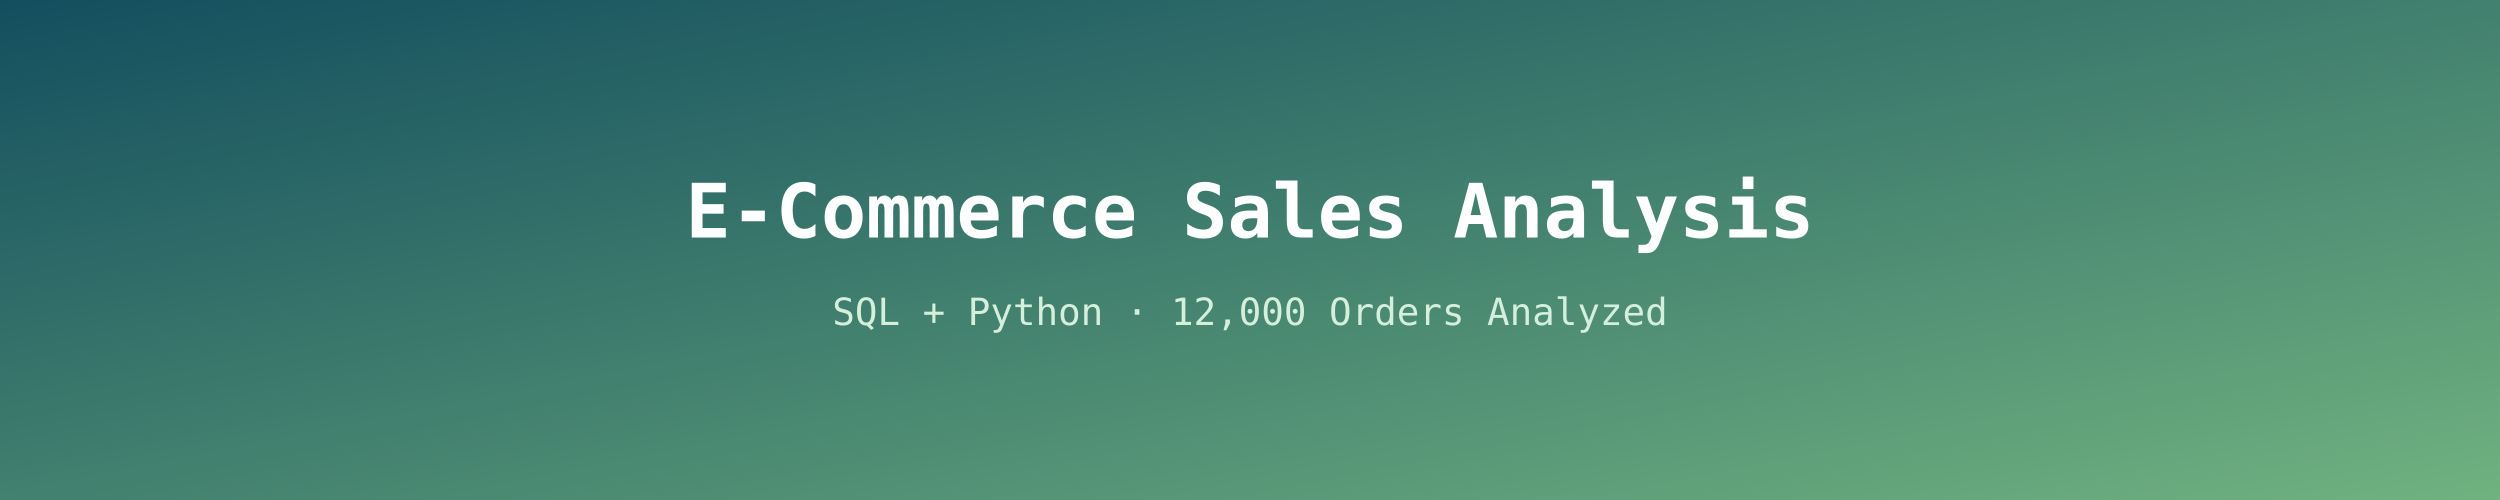
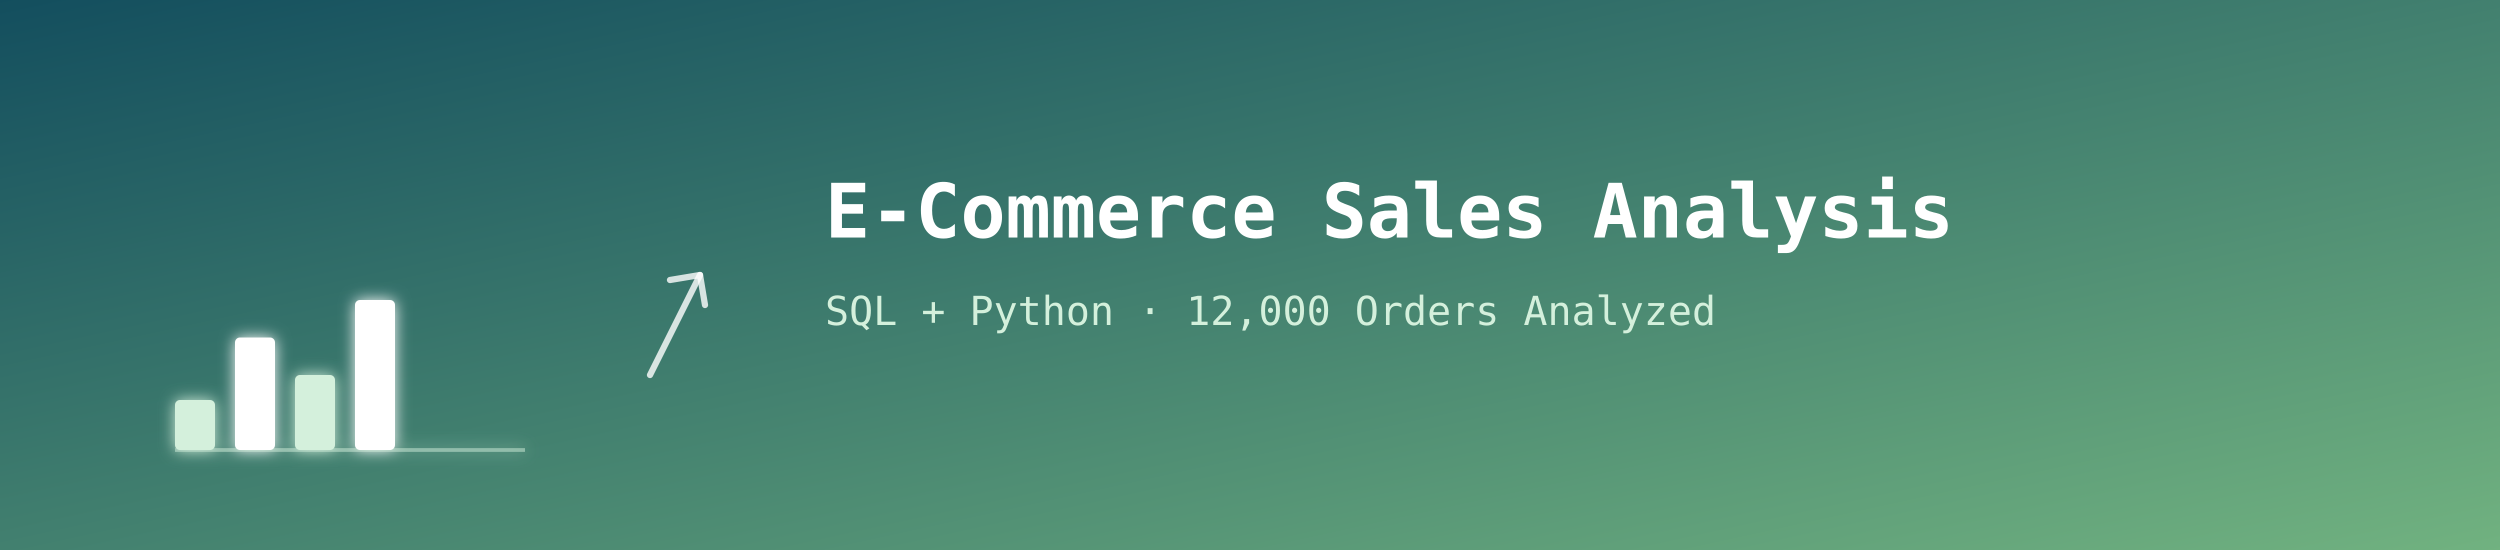
- <svg xmlns="http://www.w3.org/2000/svg" width="1000" height="200" viewBox="0 0 1000 200">
+ <svg xmlns="http://www.w3.org/2000/svg" width="1000" height="220" viewBox="0 0 1000 220">
  <defs>
    <linearGradient id="bg" x1="0%" y1="0%" x2="100%" y2="100%">
-       <stop offset="0%" stop-color="#134E5E" />
-       <stop offset="100%" stop-color="#71B280" />
+       <stop offset="0%" stop-color="#134E5E">
+         <animate attributeName="stop-color" values="#134E5E;#186270;#134E5E" dur="6s" repeatCount="indefinite" />
+       </stop>
+       <stop offset="100%" stop-color="#71B280">
+         <animate attributeName="stop-color" values="#71B280;#84c491;#71B280" dur="6s" repeatCount="indefinite" />
+       </stop>
    </linearGradient>
+     <filter id="glow" x="-50%" y="-50%" width="200%" height="200%">
+       <feGaussianBlur stdDeviation="3" result="b" />
+       <feMerge>
+         <feMergeNode in="b" />
+         <feMergeNode in="SourceGraphic" />
+       </feMerge>
+     </filter>
  </defs>
-   <rect width="1000" height="200" fill="url(#bg)" />
-   <text x="500" y="95" font-family="Fira Code, monospace" font-size="30" font-weight="700" fill="#ffffff" text-anchor="middle">E-Commerce Sales Analysis</text>
-   <text x="500" y="130" font-family="Fira Code, monospace" font-size="15" fill="#d4f0dc" text-anchor="middle">SQL + Python · 12,000 Orders Analyzed</text>
+   <rect width="1000" height="220" fill="url(#bg)" />
+   <g transform="translate(70,180)" filter="url(#glow)">
+     <line x1="0" y1="0" x2="140" y2="0" stroke="#d4f0dc" stroke-width="1.5" opacity="0.5" />
+     <rect x="0" y="-20" width="16" height="20" rx="2" fill="#d4f0dc">
+       <animate attributeName="height" values="20;40;20" dur="2.6s" repeatCount="indefinite" />
+       <animate attributeName="y" values="-20;-40;-20" dur="2.6s" repeatCount="indefinite" />
+     </rect>
+     <rect x="24" y="-45" width="16" height="45" rx="2" fill="#ffffff">
+       <animate attributeName="height" values="45;65;45" dur="2.6s" begin="0.3s" repeatCount="indefinite" />
+       <animate attributeName="y" values="-45;-65;-45" dur="2.6s" begin="0.3s" repeatCount="indefinite" />
+     </rect>
+     <rect x="48" y="-30" width="16" height="30" rx="2" fill="#d4f0dc">
+       <animate attributeName="height" values="30;55;30" dur="2.6s" begin="0.6s" repeatCount="indefinite" />
+       <animate attributeName="y" values="-30;-55;-30" dur="2.6s" begin="0.6s" repeatCount="indefinite" />
+     </rect>
+     <rect x="72" y="-60" width="16" height="60" rx="2" fill="#ffffff">
+       <animate attributeName="height" values="60;80;60" dur="2.6s" begin="0.9s" repeatCount="indefinite" />
+       <animate attributeName="y" values="-60;-80;-60" dur="2.6s" begin="0.9s" repeatCount="indefinite" />
+     </rect>
+   </g>
+   <path d="M 260 150 L 280 110" stroke="#ffffff" stroke-width="2.5" stroke-linecap="round" opacity="0.8">
+     <animate attributeName="opacity" values="0.4;0.9;0.4" dur="2.6s" repeatCount="indefinite" />
+   </path>
+   <path d="M 268 112 L 280 110 L 282 122" fill="none" stroke="#ffffff" stroke-width="2.5" stroke-linecap="round" stroke-linejoin="round" opacity="0.8">
+     <animate attributeName="opacity" values="0.4;0.9;0.4" dur="2.6s" repeatCount="indefinite" />
+   </path>
+   <text x="330" y="95" font-family="Fira Code, monospace" font-size="30" font-weight="700" fill="#ffffff">E-Commerce Sales Analysis</text>
+   <text x="330" y="130" font-family="Fira Code, monospace" font-size="16" fill="#d4f0dc">SQL + Python · 12,000 Orders Analyzed</text>
+   <rect x="330" y="145" width="0" height="3" rx="1.5" fill="#d4f0dc">
+     <animate attributeName="width" values="0;300;300" dur="1.4s" fill="freeze" />
+   </rect>
</svg>
